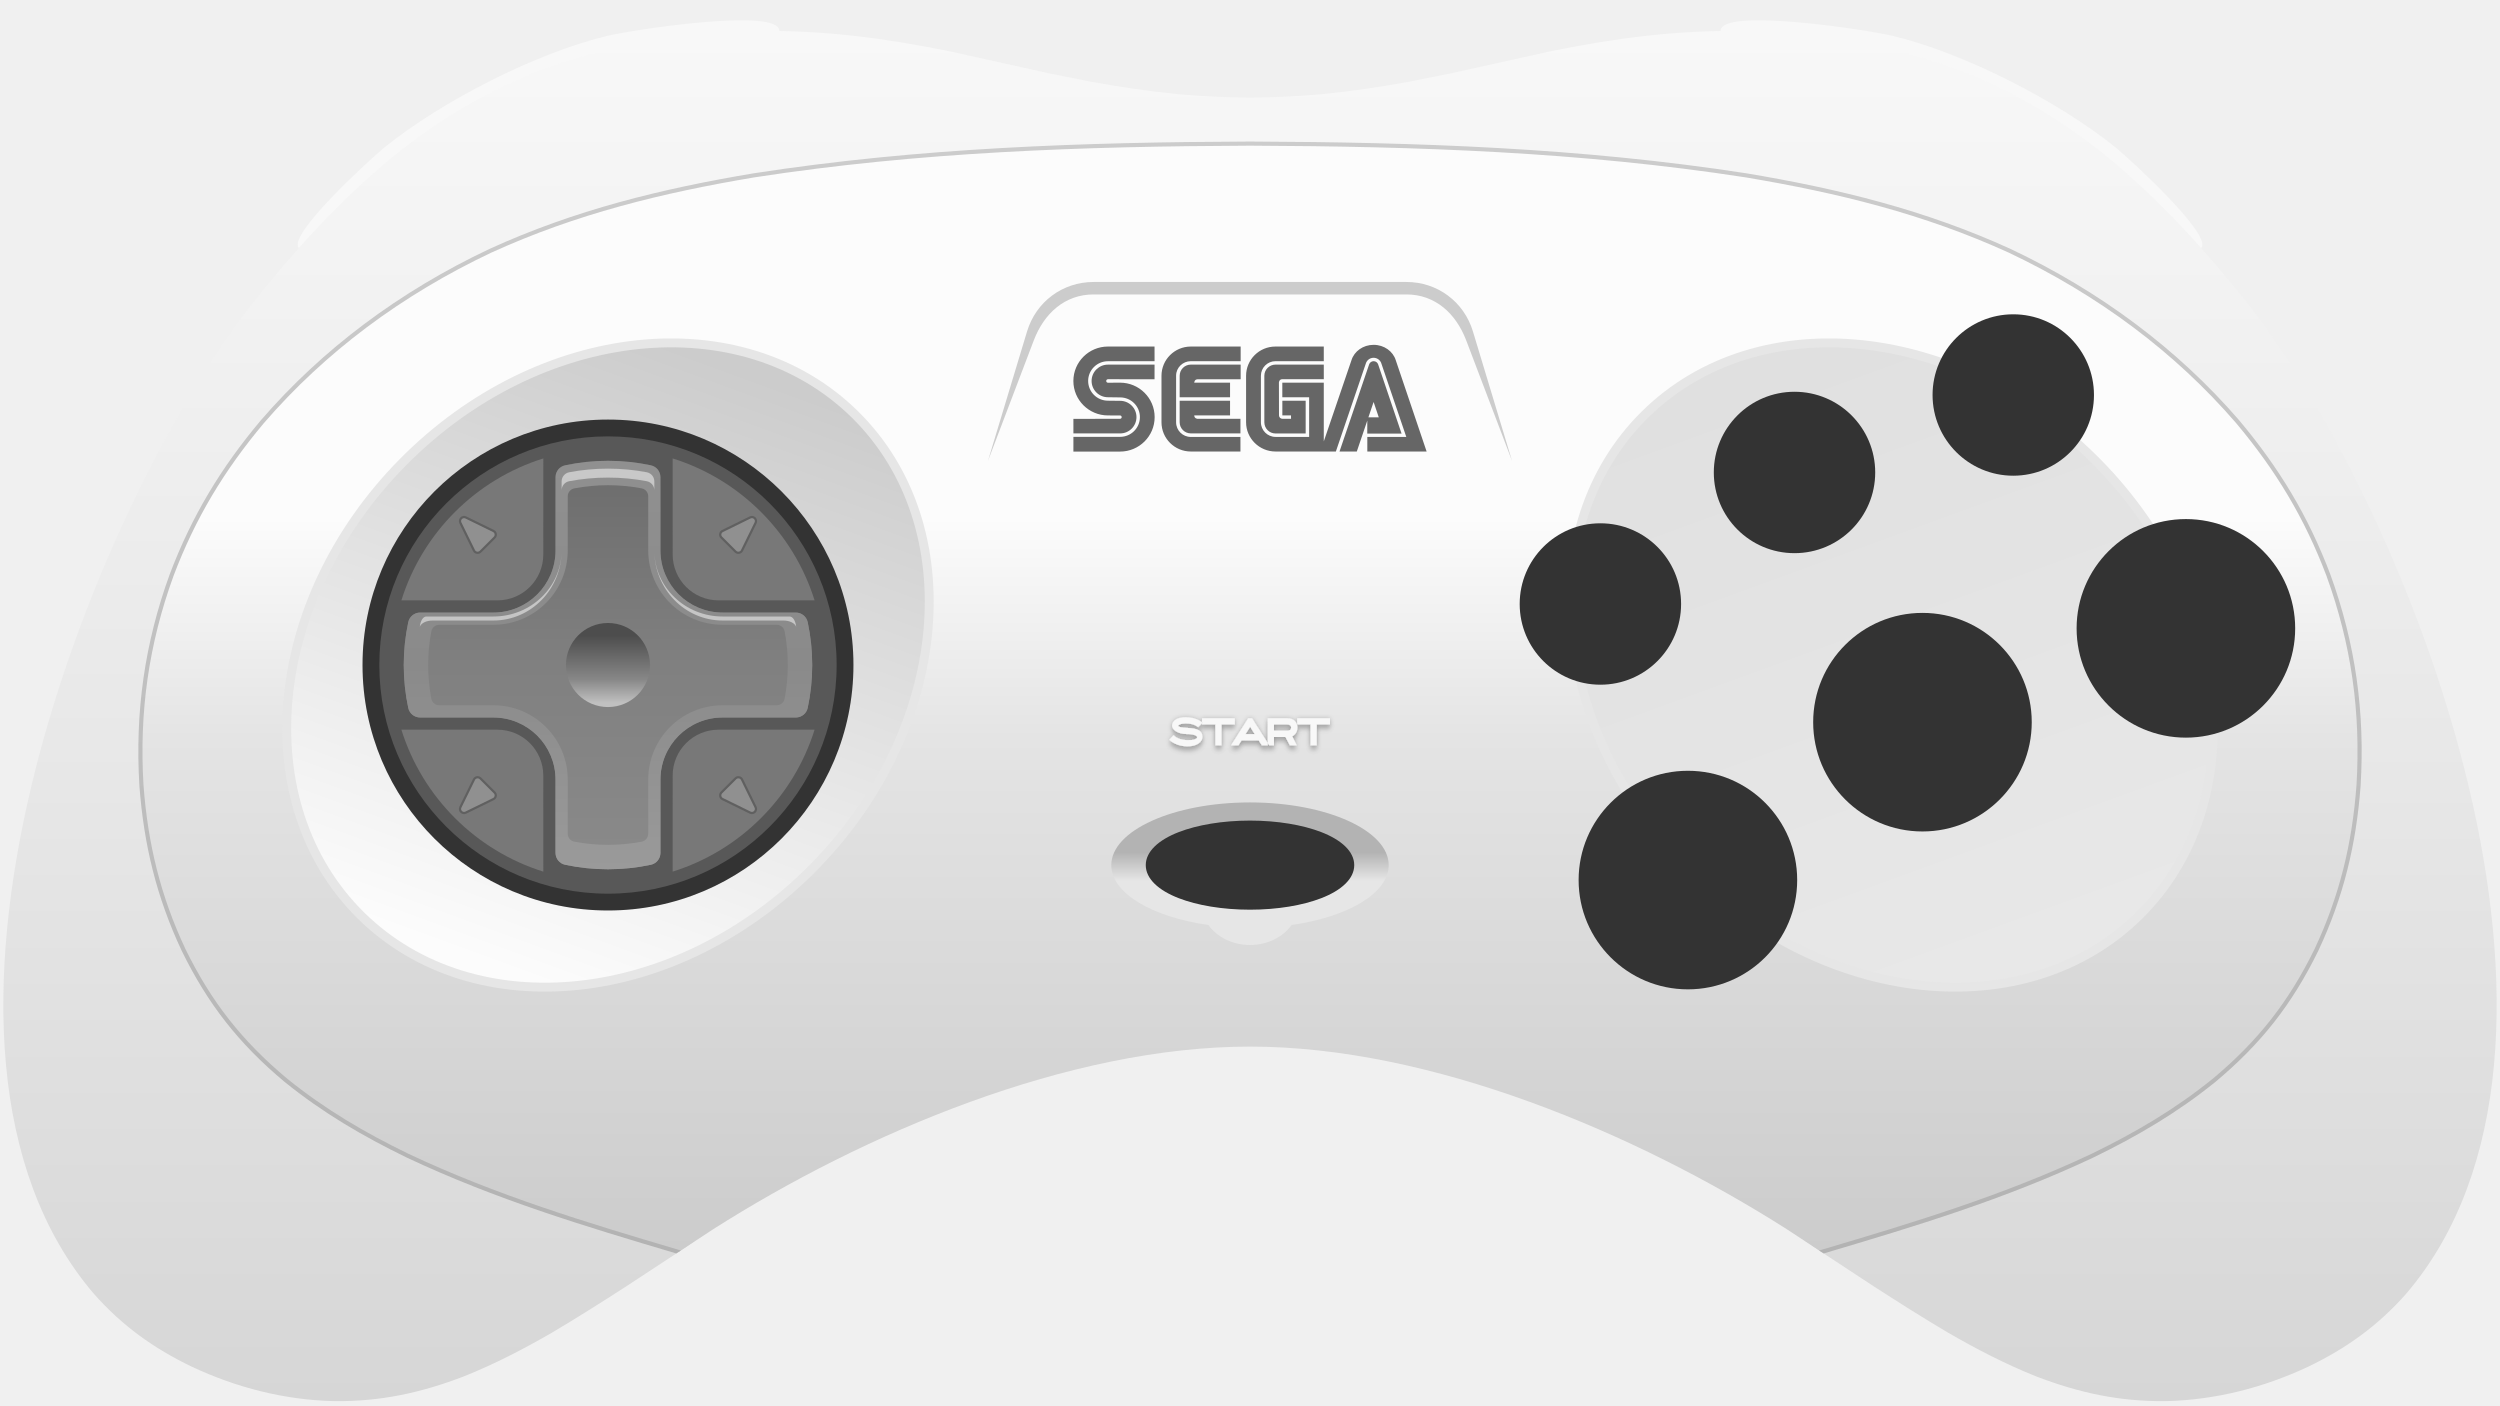
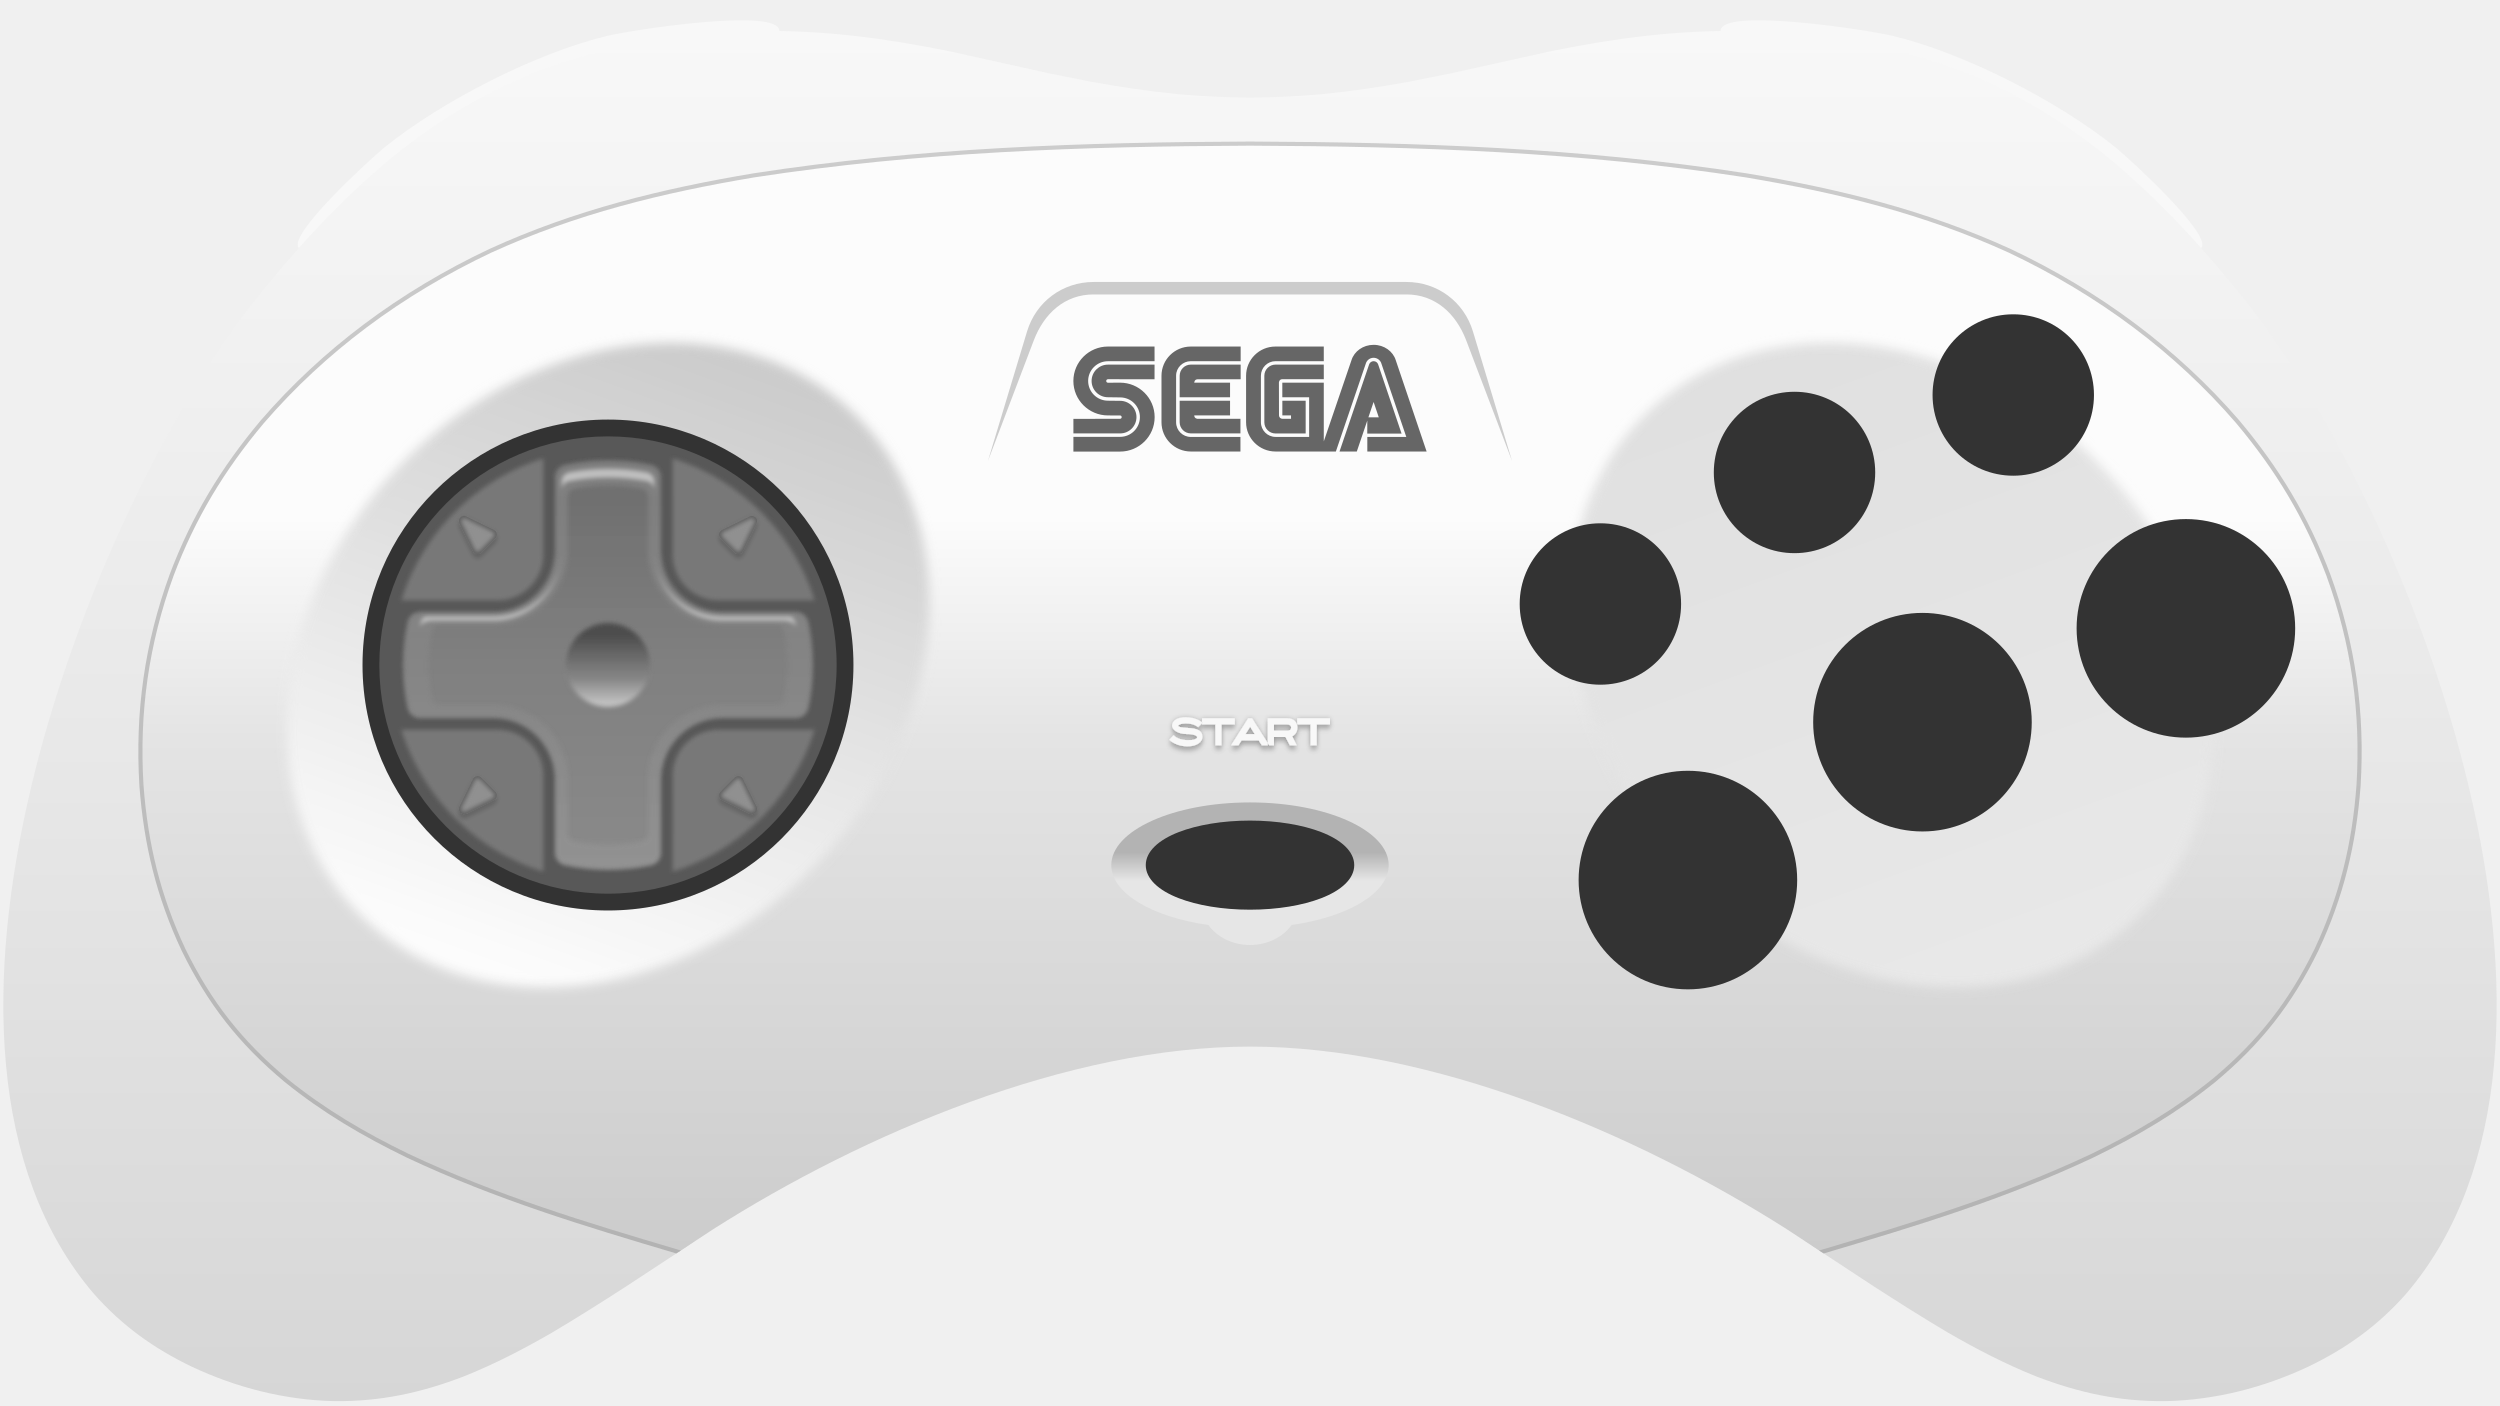
<svg xmlns="http://www.w3.org/2000/svg" xml:space="preserve" viewBox="0 0 562 316" width="562px" height="316px" version="1.1" style="shape-rendering:geometricPrecision; fill-rule:evenodd; clip-rule:evenodd">
  <defs>
    <style type="text/css">
-     .str0 {stroke:#E6E6E6;stroke-width:2}
    .fil9 {fill:#333333}
    .fil10 {fill:#585858}
    .fil13 {fill:#606060}
    .fil8 {fill:#666666}
    .fil12 {fill:#787878}
    .fil14 {fill:#909090}
    .fil4 {fill:#CCCCCC}
    .fil0 {fill:#F8F8F8}
    .fil17 {fill:white;fill-opacity:0.5}
    .fil1 {fill:url(#id0)}
    .fil7 {fill:url(#id1)}
    .fil5 {fill:url(#id2)}
    .fil6 {fill:url(#id3)}
    .fil16 {fill:url(#id4)}
    .fil3 {fill:url(#id5)}
    .fil11 {fill:url(#id6)}
    .fil2 {fill:url(#id7)}
-     .fil15 {fill:url(#id8)}
+     .fil15 {fill:url(#id8);fill-opacity:0.5}
    .shd0 {filter: drop-shadow(0px 1px .5px rgba(0, 0, 0, 0.2)) drop-shadow(0px 0px .5px rgba(0, 0, 0, 0.2))}
+     .shd1 {filter: drop-shadow(0px 1px .5px rgba(0, 0, 0, 0.15)) drop-shadow(0px 0px .5px rgba(0, 0, 0, 0.1))}
  </style>
    <linearGradient id="id0" gradientUnits="userSpaceOnUse" x1="281" y1="314.98" x2="281" y2="6.943">
      <stop offset="0" style="stop-opacity:1; stop-color:#D6D6D6" />
      <stop offset="0.45" style="stop-opacity:1; stop-color:#E7E7E7" />
      <stop offset="1" style="stop-opacity:1; stop-color:#F8F8F8" />
    </linearGradient>
    <linearGradient id="id1" gradientUnits="userSpaceOnUse" x1="280.999" y1="198.013" x2="281" y2="191.603">
      <stop offset="0" style="stop-opacity:1; stop-color:#E6E6E6" />
      <stop offset="1" style="stop-opacity:1; stop-color:#B3B3B3" />
    </linearGradient>
    <linearGradient id="id2" gradientUnits="userSpaceOnUse" x1="111.854" y1="217.505" x2="161.495" y2="81.492">
      <stop offset="0" style="stop-opacity:1; stop-color:#FCFCFC" />
      <stop offset="1" style="stop-opacity:1; stop-color:#CCCCCC" />
    </linearGradient>
    <linearGradient id="id3" gradientUnits="userSpaceOnUse" x1="450.146" y1="217.505" x2="400.505" y2="81.492">
      <stop offset="0" style="stop-opacity:1; stop-color:#E8E8E8" />
      <stop offset="1" style="stop-opacity:1; stop-color:#E0E0E0" />
    </linearGradient>
    <linearGradient id="id4" gradientUnits="userSpaceOnUse" x1="136.674" y1="158.002" x2="136.674" y2="142.883">
      <stop offset="0" style="stop-opacity:1; stop-color:silver" />
      <stop offset="0.35" style="stop-opacity:1; stop-color:#878787" />
      <stop offset="1" style="stop-opacity:1; stop-color:#4D4D4D" />
    </linearGradient>
    <linearGradient id="id5" gradientUnits="userSpaceOnUse" x1="281.001" y1="281.777" x2="281.001" y2="31.816">
      <stop offset="0" style="stop-opacity:1; stop-color:#B3B3B3" />
      <stop offset="1" style="stop-opacity:1; stop-color:#CCCCCC" />
    </linearGradient>
    <linearGradient id="id6" gradientUnits="userSpaceOnUse" x1="136.675" y1="195.41" x2="136.675" y2="103.586">
      <stop offset="0" style="stop-opacity:1; stop-color:#8A8A8A" />
      <stop offset="0.5" style="stop-opacity:1; stop-color:gray" />
      <stop offset="1" style="stop-opacity:1; stop-color:#6C6C6C" />
    </linearGradient>
    <linearGradient id="id7" gradientUnits="userSpaceOnUse" x1="281" y1="281.464" x2="281" y2="116.208">
      <stop offset="0" style="stop-opacity:1; stop-color:#CCCCCC" />
      <stop offset="0.7" style="stop-opacity:1; stop-color:#E4E4E4" />
      <stop offset="1" style="stop-opacity:1; stop-color:#FCFCFC" />
    </linearGradient>
    <linearGradient id="id8" gradientUnits="userSpaceOnUse" x1="136.675" y1="195.41" x2="136.675" y2="103.586">
      <stop offset="0" style="stop-opacity:1; stop-color:#9A9A9A" />
      <stop offset="0.5" style="stop-opacity:1; stop-color:#8A8A8A" />
      <stop offset="1" style="stop-opacity:1; stop-color:#909090" />
    </linearGradient>
+     <filter id="Shell-Blur" x="-20%" y="-20%" width="140%" height="140%">
+       <feGaussianBlur stdDeviation="1.2" />
+     </filter>
+     <filter id="Dpad-Blur" x="-20%" y="-20%" width="140%" height="140%">
+       <feGaussianBlur stdDeviation="0.5" />
+     </filter>
  </defs>
  <g>
    <g id="shell">
      <path class="fil0" d="M86.471 33.097c12.973,-10.42 33.935,-21.143 50.009,-25.026 5.378,-1.299 38.81,-6.505 38.739,-1.1 -0.147,0.968 -3.377,0.748 -5.137,0.768 -16.307,0.377 -31.066,2.815 -46.467,8.284 -13.016,4.824 -23.518,11.405 -34.332,20.091 -7.795,6.435 -19.517,21.167 -22.108,19.646 -2.646,-2.906 15.798,-19.766 19.296,-22.663zm389.058 0c-12.973,-10.42 -33.935,-21.143 -50.009,-25.026 -5.378,-1.299 -38.81,-6.505 -38.739,-1.1 0.147,0.968 3.377,0.748 5.137,0.768 16.307,0.377 31.066,2.815 46.467,8.284 13.016,4.824 23.518,11.405 34.332,20.091 7.795,6.435 19.517,21.167 22.108,19.646 2.646,-2.906 -15.798,-19.766 -19.296,-22.663z" />
      <path class="fil1" d="M409.488 281.463l11.709 7.694c5.566,3.586 11.032,7.059 16.728,10.429 6.507,3.747 12.812,7.032 19.795,9.825 9.621,3.699 18.838,5.697 29.178,5.562 11.14,-0.251 21.947,-3.029 32.019,-7.751 8.559,-4.125 15.636,-9.206 21.951,-16.34 47.654,-55.702 1.702,-174.695 -35.537,-222.576 -9.729,-12.242 -19.604,-23.143 -31.687,-33.119 -10.814,-8.686 -21.673,-15.124 -34.688,-19.948 -15.402,-5.469 -30.66,-7.907 -46.967,-8.285 -15.266,-0.171 -28.646,1.563 -43.568,4.613l-22.145 4.901 -9.343 1.878c-6.65,1.209 -13.107,2.158 -19.833,2.837 -5.435,0.471 -10.645,0.724 -16.1,0.768 -5.455,-0.044 -10.665,-0.297 -16.1,-0.768 -6.726,-0.679 -13.183,-1.628 -19.833,-2.837l-9.343 -1.878 -22.145 -4.901c-14.922,-3.05 -28.302,-4.784 -43.568,-4.613 -16.307,0.378 -31.565,2.816 -46.967,8.285 -13.015,4.824 -23.874,11.262 -34.688,19.948 -12.083,9.976 -21.958,20.877 -31.687,33.119 -37.239,47.881 -83.191,166.874 -35.537,222.576 6.315,7.134 13.392,12.215 21.951,16.34 10.072,4.722 20.879,7.5 32.019,7.751 10.34,0.135 19.557,-1.863 29.178,-5.562 6.983,-2.793 13.288,-6.078 19.795,-9.825 5.696,-3.37 11.162,-6.843 16.728,-10.429l11.744 -7.717c37.147,-24.409 51.591,-71.167 128.453,-71.167 76.862,0 91.329,46.77 128.488,71.19z" />
      <path class="fil2" d="M44.442 116.208c3.974,-7.561 8.73,-14.494 14.519,-21.388 14.145,-16.399 31.691,-29.184 51.236,-38.425 19.172,-8.759 38.499,-13.482 59.226,-16.966 37.282,-5.768 73.905,-6.989 111.577,-7.148 37.674,0.159 74.293,1.381 111.577,7.148 20.727,3.485 40.052,8.207 59.226,16.966 19.513,9.226 37.121,22.041 51.235,38.425 5.784,6.88 10.545,13.823 14.52,21.388 2.171,4.129 4.106,8.444 5.847,13.035 5.639,15.536 7.807,30.894 6.792,47.388 -0.995,13.172 -3.829,24.91 -9.457,36.89 -5.856,11.962 -12.79,20.777 -22.939,29.27 -8.601,6.965 -17.515,12.183 -27.442,17.015 -19.897,9.364 -39.772,15.405 -60.87,21.657 -2.59,-1.702 -5.18,-3.404 -7.77,-5.106 -34.011,-21.643 -79.976,-41.084 -120.719,-41.084 -40.743,0 -86.704,19.441 -120.719,41.084 -2.59,1.703 -5.181,3.405 -7.771,5.107 -21.091,-6.251 -40.979,-12.293 -60.869,-21.658 -9.923,-4.827 -18.847,-10.054 -27.443,-17.015 -10.151,-8.497 -17.079,-17.303 -22.939,-29.27 -5.619,-11.961 -8.473,-23.736 -9.457,-36.89 -1.009,-16.476 1.148,-31.87 6.792,-47.388 1.744,-4.596 3.68,-8.91 5.848,-13.035z" />
      <path class="fil3" d="M281 32.746c-18.82,0.079 -37.384,0.425 -55.909,1.471 -18.507,1.044 -36.96,2.789 -55.569,5.667 -10.352,1.74 -20.373,3.793 -30.171,6.498 -9.79,2.703 -19.385,6.063 -28.939,10.426 -9.91,4.686 -19.318,10.29 -28.008,16.807 -8.397,6.299 -16.144,13.459 -23.073,21.489 -4.458,5.309 -8.314,10.656 -11.656,16.278 -3.343,5.624 -6.187,11.543 -8.645,18.025 -2.81,7.726 -4.752,15.422 -5.866,23.236 -1.113,7.809 -1.399,15.74 -0.898,23.939 0.49,6.551 1.447,12.772 2.979,18.828 1.532,6.058 3.64,11.965 6.436,17.914 2.907,5.939 6.081,11.095 9.783,15.82 3.714,4.734 7.983,9.063 13.033,13.29 4.277,3.463 8.639,6.497 13.167,9.267 4.531,2.771 9.23,5.279 14.179,7.686 9.924,4.672 19.853,8.509 29.932,11.958 10.097,3.455 20.332,6.518 30.866,9.64l0.413 0.122 -1.019 0.669c-10.435,-3.093 -20.578,-6.133 -30.559,-9.548 -10.109,-3.459 -20.07,-7.31 -30.034,-12.001 -4.974,-2.419 -9.703,-4.942 -14.263,-7.731 -4.56,-2.789 -8.963,-5.853 -13.279,-9.348 -5.101,-4.269 -9.394,-8.618 -13.147,-13.403 -3.744,-4.777 -6.973,-10.018 -9.911,-16.02 -2.824,-6.01 -4.957,-11.98 -6.502,-18.089 -1.545,-6.109 -2.509,-12.368 -3.002,-18.971 -0.506,-8.26 -0.218,-16.28 0.904,-24.153 1.123,-7.878 3.081,-15.638 5.915,-23.428 2.479,-6.537 5.348,-12.509 8.716,-18.176 3.37,-5.669 7.242,-11.041 11.73,-16.387 6.972,-8.078 14.792,-15.311 23.243,-21.649 8.745,-6.559 18.192,-12.189 28.153,-16.898 9.602,-4.385 19.27,-7.773 29.104,-10.489 9.84,-2.716 19.869,-4.772 30.244,-6.515 18.654,-2.885 37.168,-4.637 55.693,-5.683 18.523,-1.046 37.112,-1.392 55.963,-1.471 18.851,0.079 37.436,0.425 55.959,1.471 18.524,1.046 37.039,2.798 55.693,5.683 10.375,1.743 20.404,3.799 30.243,6.515 9.834,2.716 19.503,6.104 29.105,10.489 9.961,4.709 19.407,10.339 28.152,16.898 8.451,6.338 16.272,13.571 23.243,21.649 4.489,5.346 8.361,10.718 11.73,16.387 3.369,5.667 6.238,11.639 8.717,18.176 2.833,7.79 4.792,15.55 5.914,23.428 1.122,7.873 1.41,15.893 0.905,24.153 -0.494,6.603 -1.458,12.862 -3.003,18.971 -1.545,6.109 -3.677,12.079 -6.502,18.089 -2.938,6.002 -6.167,11.243 -9.911,16.02 -3.753,4.785 -8.045,9.134 -13.146,13.403 -4.317,3.495 -8.719,6.559 -13.28,9.348 -4.56,2.789 -9.289,5.312 -14.263,7.731 -9.964,4.691 -19.925,8.542 -30.033,12.001 -9.982,3.415 -20.125,6.455 -30.56,9.549l-1.02 -0.67 0.415 -0.122c10.533,-3.122 20.768,-6.185 30.866,-9.64 10.079,-3.449 20.007,-7.286 29.931,-11.958 4.949,-2.407 9.648,-4.915 14.179,-7.686 4.529,-2.77 8.891,-5.804 13.167,-9.267 5.05,-4.227 9.32,-8.556 13.033,-13.29 3.703,-4.725 6.876,-9.881 9.784,-15.82 2.795,-5.949 4.903,-11.856 6.436,-17.914 1.532,-6.056 2.489,-12.277 2.978,-18.828 0.501,-8.199 0.215,-16.13 -0.898,-23.939 -1.113,-7.814 -3.056,-15.51 -5.865,-23.236 -2.459,-6.482 -5.302,-12.401 -8.646,-18.025 -3.342,-5.622 -7.198,-10.969 -11.656,-16.278 -6.929,-8.03 -14.675,-15.19 -23.073,-21.489 -8.69,-6.517 -18.098,-12.121 -28.007,-16.807 -9.554,-4.363 -19.15,-7.723 -28.94,-10.426 -9.797,-2.705 -19.819,-4.758 -30.17,-6.498 -18.609,-2.878 -37.063,-4.623 -55.569,-5.667 -18.525,-1.046 -37.091,-1.392 -55.911,-1.471z" />
      <path class="fil4" d="M339.913 103.634l-8.798 -29.13c-2.016,-6.677 -7.988,-11.118 -14.972,-11.118l-70.287 0c-6.984,0 -12.955,4.442 -14.972,11.118l-8.798 29.13 10.304 -27.099c2.307,-6.066 6.967,-10.346 13.466,-10.346l70.287 0c6.499,0 11.159,4.281 13.466,10.346l10.304 27.099z" />
-       <path class="fil5 str0" d="M192.207 93.184c25.498,25.144 21.304,70.739 -9.366,101.841 -30.67,31.102 -76.202,35.931 -101.699,10.787 -25.498,-25.143 -21.304,-70.739 9.366,-101.84 30.67,-31.102 76.202,-35.931 101.699,-10.788z" />
-       <path class="fil6 str0" d="M369.793 93.184c-25.497,25.144 -21.304,70.739 9.366,101.841 30.67,31.102 76.202,35.931 101.699,10.787 25.497,-25.143 21.304,-70.739 -9.366,-101.84 -30.67,-31.102 -76.202,-35.931 -101.699,-10.788z" />
+       <path class="fil5" filter="url(#Shell-Blur)" d="M192.207 93.184c25.498,25.144 21.304,70.739 -9.366,101.841 -30.67,31.102 -76.202,35.931 -101.699,10.787 -25.498,-25.143 -21.304,-70.739 9.366,-101.84 30.67,-31.102 76.202,-35.931 101.699,-10.788z" />
+       <path class="fil6" filter="url(#Shell-Blur)" d="M369.793 93.184c-25.497,25.144 -21.304,70.739 9.366,101.841 30.67,31.102 76.202,35.931 101.699,10.787 25.497,-25.143 21.304,-70.739 -9.366,-101.84 -30.67,-31.102 -76.202,-35.931 -101.699,-10.788z" />
      <path class="fil0 shd0" d="M266.951 167.771c-0.362,0 -0.731,-0.029 -1.107,-0.088 -0.376,-0.059 -0.743,-0.149 -1.101,-0.272 -0.357,-0.123 -0.698,-0.277 -1.023,-0.464 -0.326,-0.187 -0.616,-0.411 -0.872,-0.672l0.968 -0.984c0.197,0.197 0.42,0.365 0.667,0.504 0.248,0.139 0.51,0.252 0.785,0.34 0.274,0.088 0.556,0.152 0.844,0.192 0.288,0.04 0.568,0.06 0.839,0.06 0.401,0 0.748,-0.015 1.045,-0.044 0.296,-0.029 0.537,-0.092 0.724,-0.188 0.229,-0.112 0.36,-0.236 0.391,-0.372 0.033,-0.136 -0.035,-0.261 -0.203,-0.376 -0.168,-0.115 -0.435,-0.211 -0.8,-0.288 -0.366,-0.077 -0.831,-0.113 -1.397,-0.108 -0.48,-0.016 -0.912,-0.074 -1.296,-0.172 -0.384,-0.099 -0.713,-0.231 -0.987,-0.396 -0.275,-0.165 -0.495,-0.355 -0.66,-0.568 -0.166,-0.213 -0.267,-0.446 -0.304,-0.696 0.01,-0.309 0.09,-0.586 0.24,-0.828 0.149,-0.243 0.358,-0.447 0.628,-0.612 0.269,-0.165 0.59,-0.291 0.964,-0.376 0.373,-0.086 0.789,-0.128 1.248,-0.128 0.304,0 0.617,0.02 0.94,0.06 0.322,0.04 0.646,0.108 0.972,0.204 0.325,0.096 0.645,0.222 0.96,0.38 0.314,0.157 0.618,0.353 0.912,0.588l-0.992 1c-0.214,-0.176 -0.437,-0.319 -0.668,-0.428 -0.232,-0.11 -0.469,-0.195 -0.709,-0.256 -0.24,-0.061 -0.478,-0.104 -0.715,-0.128 -0.238,-0.024 -0.471,-0.036 -0.7,-0.036 -0.214,0 -0.42,0.014 -0.621,0.044 -0.199,0.029 -0.377,0.069 -0.531,0.12 -0.155,0.05 -0.28,0.108 -0.376,0.172 -0.096,0.064 -0.144,0.131 -0.144,0.2 -0.006,0.123 0.157,0.225 0.488,0.308 0.33,0.082 0.8,0.137 1.407,0.164 0.641,0.027 1.186,0.084 1.637,0.172 0.45,0.088 0.817,0.215 1.1,0.38 0.282,0.165 0.488,0.372 0.615,0.62 0.129,0.248 0.192,0.54 0.192,0.876 0,0.261 -0.071,0.517 -0.215,0.768 -0.144,0.251 -0.358,0.475 -0.64,0.672 -0.283,0.197 -0.634,0.356 -1.052,0.476 -0.419,0.12 -0.903,0.18 -1.453,0.18zm10.633 -4.92l-2.984 0 0 4.696 -1.392 0 0 -4.696 -2.993 0 0 -1.384 7.369 0 0 1.384zm3.88 -1.384l3.856 6.08 -1.656 0 -0.712 -1.112 -3.84 0 -0.72 1.112 -1.656 0 3.856 -6.08 0.872 0zm-1.48 3.568l2.088 0c-0.096,-0.144 -0.18,-0.275 -0.252,-0.392 -0.072,-0.117 -0.146,-0.236 -0.22,-0.356 -0.075,-0.12 -0.156,-0.252 -0.244,-0.396 -0.088,-0.144 -0.197,-0.318 -0.324,-0.52l-1.048 1.664zm6.407 2.512l-1.407 0 0 -6.08 4.44 0c0.336,0 0.64,0.05 0.912,0.152 0.272,0.101 0.505,0.244 0.7,0.428 0.194,0.184 0.344,0.404 0.448,0.66 0.104,0.256 0.156,0.541 0.156,0.856 0,0.464 -0.103,0.861 -0.308,1.192 -0.206,0.331 -0.484,0.587 -0.836,0.768 0.08,0.16 0.167,0.337 0.263,0.532 0.096,0.195 0.192,0.387 0.288,0.576 0.096,0.189 0.186,0.365 0.269,0.528 0.082,0.163 0.148,0.292 0.196,0.388l-1.56 0 -0.976 -1.872 -2.585 0 0 1.872zm0 -3.28l3.033 0c0.25,0 0.45,-0.061 0.6,-0.185 0.149,-0.123 0.224,-0.298 0.224,-0.523 0,-0.215 -0.075,-0.387 -0.224,-0.515 -0.15,-0.129 -0.35,-0.193 -0.6,-0.193l-3.033 0 0 1.416zm12.593 -1.416l-2.984 0 0 4.696 -1.392 0 0 -4.696 -2.992 0 0 -1.384 7.368 0 0 1.384z" />
      <path class="fil7" d="M312.181 194.484c0,6.311 -9.175,11.654 -21.823,13.451 -1.938,2.701 -5.404,4.501 -9.359,4.501 -3.954,0 -7.421,-1.8 -9.358,-4.501 -12.648,-1.797 -21.823,-7.14 -21.823,-13.451 0,-7.787 13.961,-14.099 31.181,-14.099 17.221,0 31.181,6.313 31.182,14.099z" />
      <g>
        <path class="fil8" d="M241.299 101.526l10.493 -0.011c4.293,0 7.772,-3.468 7.772,-7.742 0,-4.282 -3.479,-7.751 -7.772,-7.751l-2.725 0.016c-0.215,0 -0.389,-0.177 -0.389,-0.394 0,-0.216 0.174,-0.393 0.389,-0.393l10.473 0.003 0.005 -3.286 -10.481 0c-2.026,0 -3.674,1.646 -3.674,3.668 0,2.024 1.648,3.664 3.674,3.664l2.738 0.036c2.46,0 4.45,1.984 4.45,4.431 0,2.449 -1.99,4.437 -4.45,4.437l-10.499 0 -0.004 3.322zm0.004 -4.093l10.499 0c2.033,0 3.677,-1.64 3.677,-3.666 0,-2.025 -1.644,-3.662 -3.677,-3.662l-2.738 -0.03c-2.455,0 -4.447,-1.986 -4.447,-4.439 0,-2.447 1.992,-4.433 4.447,-4.433l10.481 -0.002 -0.005 -3.299 -10.473 0c-4.289,0 -7.772,3.465 -7.772,7.743 0,4.277 3.483,7.744 7.772,7.744l2.71 0.004c0.206,0 0.38,0.168 0.38,0.38 0,0.209 -0.174,0.376 -0.38,0.376l-10.478 0.009 0.004 3.275 0 0zm0 0l0 0 0 0zm26.396 0.792c-1.821,0 -3.312,-1.451 -3.312,-3.303l0 -10.482c0,-1.782 1.491,-3.247 3.312,-3.247l11.2 0.001 0 -3.292 -11.2 0c-3.645,0 -6.597,2.942 -6.597,6.574l0 10.446c0,3.633 2.952,6.579 6.597,6.579l11.153 0.004 -0.002 -3.284 -11.151 0.004 0 0zm0 0l0 0 0 0zm-2.509 -13.749c0,-1.389 1.117,-2.514 2.509,-2.514l11.2 0 0 3.296 -9.65 0c-0.773,0 -0.783,0.767 -0.783,0.767l8.05 0 0 3.281 -11.33 0 0.004 -4.83 0 0zm0 0l0 0 0 0zm2.509 12.951c-1.387,0 -2.513,-1.12 -2.513,-2.505l0 -4.834 11.33 0 0 3.288 -8.051 0c0.011,0.773 0.784,0.777 0.784,0.777l9.603 0 -0.003 3.269 -11.15 0.005zm48.434 0.79l-8.759 0 0 3.286 13.33 0 -6.932 -20.512c-0.608,-2.001 -2.611,-3.473 -4.982,-3.473 -2.374,0 -4.371,1.465 -4.982,3.464l-6.222 18.246 0 -13.203 -9.322 0 0 3.281 6.028 0 0 8.911 -7.545 0c-1.814,0 -3.296,-1.478 -3.296,-3.295l0 -10.446c0,-1.818 1.472,-3.284 3.288,-3.284l10.847 0 0 -3.29 -10.872 0c-3.644,0 -6.596,2.942 -6.596,6.574l0 10.446c0,3.633 2.978,6.579 6.621,6.579l13.562 0.002 6.792 -19.947c0.277,-0.66 0.927,-1.126 1.691,-1.126 0.761,0 1.415,0.466 1.693,1.122l5.656 16.665 0 0zm-31.909 -3.295c0,1.392 1.126,2.524 2.515,2.524l6.775 0 0 -7.362 -5.242 0 0 3.292 1.946 0 0.006 0.773 -1.937 0c-0.423,0 -0.769,-0.35 -0.769,-0.773l-0.017 -7.354c0,0 -0.002,-0.764 0.777,-0.783l9.312 0 -0.004 -3.28 -10.848 0.003c-1.389,0 -2.515,1.125 -2.515,2.514l0 10.446 0.001 0zm0 0l0 0 0 0zm23.144 -0.378l-2.36 6.959 -3.887 0 6.659 -19.59c0.146,-0.419 0.543,-0.72 1.013,-0.72 0.47,0 0.871,0.302 1.013,0.72l5.266 15.556 -7.711 0 0.007 -2.925zm0.249 -0.735l2.329 0 -1.16 -3.447 -1.169 3.447zm8.516 4.408l0 0 0 0z" />
      </g>
    </g>
    <g id="holes">
      <circle class="fil9" cx="136.674" cy="149.498" r="55.181" />
      <path class="fil9" d="M281 184.468c6.204,0 11.86,0.985 15.988,2.576 4.599,1.774 7.445,4.394 7.445,7.44 0,3.045 -2.846,5.665 -7.445,7.439 -4.128,1.591 -9.784,2.576 -15.988,2.576 -6.205,0 -11.861,-0.985 -15.989,-2.576 -4.599,-1.774 -7.444,-4.394 -7.444,-7.439 0,-3.046 2.845,-5.666 7.444,-7.44 4.128,-1.591 9.784,-2.576 15.989,-2.576z" />
      <circle class="fil9" cx="359.768" cy="135.779" r="18.142" />
      <circle class="fil9" cx="403.405" cy="106.21" r="18.142" />
      <circle class="fil9" cx="452.582" cy="88.797" r="18.142" />
      <circle class="fil9" cx="379.44" cy="197.838" r="24.567" />
      <circle class="fil9" cx="432.169" cy="162.346" r="24.567" />
      <circle class="fil9" cx="491.389" cy="141.255" r="24.567" />
    </g>
    <g id="dpad">
      <circle class="fil10" cx="136.674" cy="149.498" r="51.401" />
-       <path class="fil11" d="M148.466 107.283l0 16.446c0,7.72 6.258,13.978 13.978,13.978l16.446 0c1.309,0 2.411,0.891 2.684,2.171 0.662,3.102 1.012,6.32 1.012,9.62 0,3.3 -0.35,6.518 -1.012,9.62 -0.273,1.281 -1.375,2.172 -2.684,2.172l-16.446 0c-7.72,0 -13.978,6.258 -13.978,13.978l0 16.446c0,1.309 -0.891,2.411 -2.171,2.684 -3.102,0.662 -6.321,1.012 -9.62,1.012 -3.3,0 -6.519,-0.35 -9.62,-1.012 -1.281,-0.273 -2.172,-1.375 -2.172,-2.684l0 -16.446c0,-7.72 -6.258,-13.978 -13.978,-13.978l-16.446 0c-1.309,0 -2.411,-0.891 -2.684,-2.172 -0.662,-3.102 -1.012,-6.32 -1.012,-9.62 0,-3.299 0.35,-6.518 1.012,-9.62 0.273,-1.28 1.375,-2.171 2.684,-2.171l16.446 0c7.72,0 13.978,-6.258 13.978,-13.978l0 -16.446c0,-1.309 0.891,-2.411 2.172,-2.685 3.101,-0.662 6.32,-1.011 9.62,-1.011 3.299,0 6.518,0.349 9.62,1.011 1.28,0.274 2.171,1.375 2.171,2.685z" />
-       <path class="fil12" d="M111.817 134.962l-21.586 0c4.746,-15.179 16.727,-27.161 31.907,-31.907l-0.005 21.591c0,5.697 -4.618,10.316 -10.316,10.316zm0 29.073l-21.586 0c4.746,15.18 16.728,27.16 31.907,31.907l-0.005 -21.592c0,-5.697 -4.618,-10.315 -10.316,-10.315zm39.399 10.315l-0.005 21.592c15.18,-4.747 27.161,-16.728 31.907,-31.907l-21.586 0c-5.698,0 -10.316,4.618 -10.316,10.315zm10.316 -39.388l21.586 0c-4.746,-15.18 -16.727,-27.161 -31.907,-31.907l0.005 21.591c0,5.697 4.618,10.316 10.316,10.316z" />
-       <path class="fil13" d="M103.271 181.34l3.046 -6.213c0.171,-0.347 0.476,-0.575 0.858,-0.638 0.38,-0.063 0.745,0.054 1.017,0.326l3.166 3.166c0.272,0.272 0.389,0.636 0.326,1.017 -0.064,0.382 -0.291,0.686 -0.638,0.858l-6.212 3.046c-0.455,0.223 -0.983,0.136 -1.341,-0.222 -0.358,-0.358 -0.445,-0.887 -0.222,-1.34zm63.761 -6.213l3.046 6.213c0.223,0.453 0.136,0.982 -0.222,1.34 -0.358,0.358 -0.886,0.445 -1.34,0.222l-6.212 -3.046c-0.348,-0.171 -0.576,-0.476 -0.639,-0.858 -0.063,-0.38 0.054,-0.745 0.326,-1.017l3.166 -3.166c0.272,-0.272 0.637,-0.389 1.017,-0.326 0.382,0.063 0.688,0.291 0.858,0.638zm-4.728 -55.986l6.212 -3.046c0.453,-0.223 0.983,-0.136 1.34,0.221 0.358,0.358 0.445,0.887 0.222,1.341l-3.046 6.212c-0.171,0.348 -0.476,0.575 -0.858,0.638 -0.38,0.064 -0.745,-0.054 -1.017,-0.326l-3.166 -3.165c-0.272,-0.273 -0.389,-0.637 -0.326,-1.017 0.063,-0.383 0.291,-0.687 0.639,-0.858zm-57.47 -3.046l6.212 3.046c0.347,0.171 0.574,0.475 0.638,0.858 0.063,0.38 -0.054,0.744 -0.326,1.017l-3.166 3.165c-0.272,0.273 -0.637,0.39 -1.017,0.326 -0.383,-0.063 -0.687,-0.29 -0.858,-0.638l-3.046 -6.212c-0.223,-0.454 -0.136,-0.983 0.222,-1.341 0.357,-0.357 0.887,-0.444 1.341,-0.221z" />
-       <path class="fil14" d="M106.772 175.349l-3.047 6.212c-0.127,0.26 -0.078,0.555 0.127,0.759 0.205,0.205 0.499,0.255 0.759,0.127l6.212 -3.046c0.199,-0.098 0.324,-0.266 0.361,-0.485 0.036,-0.221 -0.027,-0.418 -0.186,-0.576l-3.165 -3.166c-0.159,-0.159 -0.355,-0.222 -0.576,-0.185 -0.219,0.036 -0.387,0.162 -0.485,0.36zm62.852 6.212l-3.047 -6.212c-0.097,-0.198 -0.266,-0.324 -0.484,-0.36 -0.222,-0.037 -0.419,0.026 -0.577,0.185l-3.166 3.166c-0.158,0.158 -0.221,0.355 -0.184,0.576 0.035,0.219 0.161,0.387 0.36,0.485l6.212 3.046c0.261,0.128 0.554,0.079 0.759,-0.127 0.205,-0.204 0.254,-0.499 0.127,-0.759zm-0.886 -65.012l-6.212 3.046c-0.199,0.098 -0.325,0.266 -0.36,0.485 -0.037,0.221 0.026,0.417 0.184,0.576l3.166 3.166c0.158,0.158 0.355,0.221 0.577,0.185 0.218,-0.036 0.387,-0.162 0.484,-0.361l3.047 -6.212c0.127,-0.26 0.078,-0.554 -0.127,-0.759 -0.205,-0.204 -0.499,-0.254 -0.759,-0.126zm-57.915 3.046l-6.212 -3.046c-0.26,-0.128 -0.555,-0.078 -0.759,0.126 -0.205,0.205 -0.255,0.499 -0.127,0.759l3.047 6.212c0.098,0.199 0.266,0.325 0.485,0.361 0.221,0.036 0.417,-0.027 0.576,-0.185l3.165 -3.166c0.159,-0.158 0.222,-0.355 0.186,-0.576 -0.037,-0.219 -0.162,-0.387 -0.361,-0.485z" />
-       <path class="fil15" d="M148.466 107.283l0 16.446c0,7.72 6.258,13.978 13.978,13.978l16.446 0c1.309,0 2.411,0.891 2.684,2.171 0.662,3.102 1.012,6.32 1.012,9.62 0,3.3 -0.35,6.518 -1.012,9.62 -0.273,1.281 -1.375,2.172 -2.684,2.172l-16.446 0c-7.72,0 -13.978,6.258 -13.978,13.978l0 16.446c0,1.309 -0.891,2.411 -2.171,2.684 -3.102,0.662 -6.321,1.012 -9.62,1.012 -3.3,0 -6.519,-0.35 -9.62,-1.012 -1.281,-0.273 -2.172,-1.375 -2.172,-2.684l0 -16.446c0,-7.72 -6.258,-13.978 -13.978,-13.978l-16.446 0c-1.309,0 -2.411,-0.891 -2.684,-2.172 -0.662,-3.102 -1.012,-6.32 -1.012,-9.62 0,-3.299 0.35,-6.518 1.012,-9.62 0.273,-1.28 1.375,-2.171 2.684,-2.171l16.446 0c7.72,0 13.978,-6.258 13.978,-13.978l0 -16.446c0,-1.309 0.891,-2.411 2.172,-2.685 3.101,-0.662 6.32,-1.012 9.62,-1.012 3.299,0 6.518,0.35 9.62,1.012 1.28,0.274 2.171,1.375 2.171,2.685zm-2.744 16.446l0 -12.149c0,-0.887 -0.618,-1.633 -1.49,-1.798 -2.448,-0.463 -4.975,-0.706 -7.557,-0.706 -2.584,0 -5.11,0.243 -7.559,0.706 -0.872,0.166 -1.489,0.911 -1.489,1.798l0 12.149c0,4.617 -1.871,8.798 -4.897,11.824 -3.027,3.026 -7.208,4.898 -11.825,4.898l-12.149 0c-0.887,0 -1.633,0.618 -1.797,1.49 -0.463,2.448 -0.707,4.974 -0.707,7.557 0,2.583 0.243,5.11 0.707,7.558 0.165,0.873 0.91,1.49 1.797,1.49l12.149 -0.001c4.617,0 8.798,1.872 11.825,4.898 3.026,3.026 4.897,7.208 4.897,11.825l0 12.149c0,0.887 0.618,1.632 1.49,1.797 2.448,0.463 4.974,0.707 7.558,0.707 2.582,0 5.109,-0.243 7.558,-0.707 0.872,-0.165 1.489,-0.91 1.489,-1.797l0 -12.149c0,-4.617 1.871,-8.799 4.897,-11.825 3.026,-3.026 7.208,-4.898 11.825,-4.898l12.149 0c0.887,0 1.632,-0.617 1.798,-1.489 0.463,-2.448 0.706,-4.975 0.706,-7.558 0,-2.583 -0.243,-5.11 -0.706,-7.558 -0.166,-0.872 -0.911,-1.489 -1.798,-1.489l-12.149 0c-4.617,0 -8.799,-1.872 -11.825,-4.898 -3.026,-3.026 -4.897,-7.207 -4.897,-11.824z" />
-       <circle class="fil16" cx="136.675" cy="149.498" r="9.449" />
-       <path class="fil17" d="M147.094 110.244l0 -2.013c0,-1.022 -0.711,-1.881 -1.716,-2.07 -2.819,-0.533 -5.729,-0.814 -8.704,-0.814 -2.975,0 -5.885,0.28 -8.705,0.814 -1.004,0.19 -1.716,1.048 -1.715,2.07l0 2.013c0,-1.022 0.711,-1.88 1.716,-2.07 2.819,-0.534 5.729,-0.813 8.705,-0.813 2.975,0 5.884,0.28 8.704,0.813 1.004,0.19 1.715,1.048 1.715,2.07zm-49.836 29.25c-1.411,0 -2.597,0.582 -2.891,1.417 0.15,-1.368 0.756,-2.321 1.475,-2.321l15.063 0c8.477,0 15.349,-6.654 15.349,-14.861 0,8.707 -6.872,15.765 -15.349,15.765l-13.647 0zm78.833 0c1.411,0 2.597,0.582 2.892,1.417 -0.15,-1.368 -0.757,-2.321 -1.476,-2.321l-15.063 0c-8.477,0 -15.349,-6.654 -15.349,-14.861 0,8.707 6.872,15.765 15.349,15.765l13.647 0z" />
+       <path class="fil11" filter="url(#Dpad-Blur)" d="M148.466 107.283l0 16.446c0,7.72 6.258,13.978 13.978,13.978l16.446 0c1.309,0 2.411,0.891 2.684,2.171 0.662,3.102 1.012,6.32 1.012,9.62 0,3.3 -0.35,6.518 -1.012,9.62 -0.273,1.281 -1.375,2.172 -2.684,2.172l-16.446 0c-7.72,0 -13.978,6.258 -13.978,13.978l0 16.446c0,1.309 -0.891,2.411 -2.171,2.684 -3.102,0.662 -6.321,1.012 -9.62,1.012 -3.3,0 -6.519,-0.35 -9.62,-1.012 -1.281,-0.273 -2.172,-1.375 -2.172,-2.684l0 -16.446c0,-7.72 -6.258,-13.978 -13.978,-13.978l-16.446 0c-1.309,0 -2.411,-0.891 -2.684,-2.172 -0.662,-3.102 -1.012,-6.32 -1.012,-9.62 0,-3.299 0.35,-6.518 1.012,-9.62 0.273,-1.28 1.375,-2.171 2.684,-2.171l16.446 0c7.72,0 13.978,-6.258 13.978,-13.978l0 -16.446c0,-1.309 0.891,-2.411 2.172,-2.685 3.101,-0.662 6.32,-1.011 9.62,-1.011 3.299,0 6.518,0.349 9.62,1.011 1.28,0.274 2.171,1.375 2.171,2.685z" />
+       <path class="fil12" filter="url(#Dpad-Blur)" d="M111.817 134.962l-21.586 0c4.746,-15.179 16.727,-27.161 31.907,-31.907l-0.005 21.591c0,5.697 -4.618,10.316 -10.316,10.316zm0 29.073l-21.586 0c4.746,15.18 16.728,27.16 31.907,31.907l-0.005 -21.592c0,-5.697 -4.618,-10.315 -10.316,-10.315zm39.399 10.315l-0.005 21.592c15.18,-4.747 27.161,-16.728 31.907,-31.907l-21.586 0c-5.698,0 -10.316,4.618 -10.316,10.315zm10.316 -39.388l21.586 0c-4.746,-15.18 -16.727,-27.161 -31.907,-31.907l0.005 21.591c0,5.697 4.618,10.316 10.316,10.316z" />
+       <path class="fil13 shd1" d="M103.271 181.34l3.046 -6.213c0.171,-0.347 0.476,-0.575 0.858,-0.638 0.38,-0.063 0.745,0.054 1.017,0.326l3.166 3.166c0.272,0.272 0.389,0.636 0.326,1.017 -0.064,0.382 -0.291,0.686 -0.638,0.858l-6.212 3.046c-0.455,0.223 -0.983,0.136 -1.341,-0.222 -0.358,-0.358 -0.445,-0.887 -0.222,-1.34zm63.761 -6.213l3.046 6.213c0.223,0.453 0.136,0.982 -0.222,1.34 -0.358,0.358 -0.886,0.445 -1.34,0.222l-6.212 -3.046c-0.348,-0.171 -0.576,-0.476 -0.639,-0.858 -0.063,-0.38 0.054,-0.745 0.326,-1.017l3.166 -3.166c0.272,-0.272 0.637,-0.389 1.017,-0.326 0.382,0.063 0.688,0.291 0.858,0.638zm-4.728 -55.986l6.212 -3.046c0.453,-0.223 0.983,-0.136 1.34,0.221 0.358,0.358 0.445,0.887 0.222,1.341l-3.046 6.212c-0.171,0.348 -0.476,0.575 -0.858,0.638 -0.38,0.064 -0.745,-0.054 -1.017,-0.326l-3.166 -3.165c-0.272,-0.273 -0.389,-0.637 -0.326,-1.017 0.063,-0.383 0.291,-0.687 0.639,-0.858zm-57.47 -3.046l6.212 3.046c0.347,0.171 0.574,0.475 0.638,0.858 0.063,0.38 -0.054,0.744 -0.326,1.017l-3.166 3.165c-0.272,0.273 -0.637,0.39 -1.017,0.326 -0.383,-0.063 -0.687,-0.29 -0.858,-0.638l-3.046 -6.212c-0.223,-0.454 -0.136,-0.983 0.222,-1.341 0.357,-0.357 0.887,-0.444 1.341,-0.221z" />
+       <path class="fil14" filter="url(#Dpad-Blur)" d="M106.772 175.349l-3.047 6.212c-0.127,0.26 -0.078,0.555 0.127,0.759 0.205,0.205 0.499,0.255 0.759,0.127l6.212 -3.046c0.199,-0.098 0.324,-0.266 0.361,-0.485 0.036,-0.221 -0.027,-0.418 -0.186,-0.576l-3.165 -3.166c-0.159,-0.159 -0.355,-0.222 -0.576,-0.185 -0.219,0.036 -0.387,0.162 -0.485,0.36zm62.852 6.212l-3.047 -6.212c-0.097,-0.198 -0.266,-0.324 -0.484,-0.36 -0.222,-0.037 -0.419,0.026 -0.577,0.185l-3.166 3.166c-0.158,0.158 -0.221,0.355 -0.184,0.576 0.035,0.219 0.161,0.387 0.36,0.485l6.212 3.046c0.261,0.128 0.554,0.079 0.759,-0.127 0.205,-0.204 0.254,-0.499 0.127,-0.759zm-0.886 -65.012l-6.212 3.046c-0.199,0.098 -0.325,0.266 -0.36,0.485 -0.037,0.221 0.026,0.417 0.184,0.576l3.166 3.166c0.158,0.158 0.355,0.221 0.577,0.185 0.218,-0.036 0.387,-0.162 0.484,-0.361l3.047 -6.212c0.127,-0.26 0.078,-0.554 -0.127,-0.759 -0.205,-0.204 -0.499,-0.254 -0.759,-0.126zm-57.915 3.046l-6.212 -3.046c-0.26,-0.128 -0.555,-0.078 -0.759,0.126 -0.205,0.205 -0.255,0.499 -0.127,0.759l3.047 6.212c0.098,0.199 0.266,0.325 0.485,0.361 0.221,0.036 0.417,-0.027 0.576,-0.185l3.165 -3.166c0.159,-0.158 0.222,-0.355 0.186,-0.576 -0.037,-0.219 -0.162,-0.387 -0.361,-0.485z" />
+       <path class="fil15" filter="url(#Dpad-Blur)" d="M148.466 107.283l0 16.446c0,7.72 6.258,13.978 13.978,13.978l16.446 0c1.309,0 2.411,0.891 2.684,2.171 0.662,3.102 1.012,6.32 1.012,9.62 0,3.3 -0.35,6.518 -1.012,9.62 -0.273,1.281 -1.375,2.172 -2.684,2.172l-16.446 0c-7.72,0 -13.978,6.258 -13.978,13.978l0 16.446c0,1.309 -0.891,2.411 -2.171,2.684 -3.102,0.662 -6.321,1.012 -9.62,1.012 -3.3,0 -6.519,-0.35 -9.62,-1.012 -1.281,-0.273 -2.172,-1.375 -2.172,-2.684l0 -16.446c0,-7.72 -6.258,-13.978 -13.978,-13.978l-16.446 0c-1.309,0 -2.411,-0.891 -2.684,-2.172 -0.662,-3.102 -1.012,-6.32 -1.012,-9.62 0,-3.299 0.35,-6.518 1.012,-9.62 0.273,-1.28 1.375,-2.171 2.684,-2.171l16.446 0c7.72,0 13.978,-6.258 13.978,-13.978l0 -16.446c0,-1.309 0.891,-2.411 2.172,-2.685 3.101,-0.662 6.32,-1.012 9.62,-1.012 3.299,0 6.518,0.35 9.62,1.012 1.28,0.274 2.171,1.375 2.171,2.685zm-2.744 16.446l0 -12.149c0,-0.887 -0.618,-1.633 -1.49,-1.798 -2.448,-0.463 -4.975,-0.706 -7.557,-0.706 -2.584,0 -5.11,0.243 -7.559,0.706 -0.872,0.166 -1.489,0.911 -1.489,1.798l0 12.149c0,4.617 -1.871,8.798 -4.897,11.824 -3.027,3.026 -7.208,4.898 -11.825,4.898l-12.149 0c-0.887,0 -1.633,0.618 -1.797,1.49 -0.463,2.448 -0.707,4.974 -0.707,7.557 0,2.583 0.243,5.11 0.707,7.558 0.165,0.873 0.91,1.49 1.797,1.49l12.149 -0.001c4.617,0 8.798,1.872 11.825,4.898 3.026,3.026 4.897,7.208 4.897,11.825l0 12.149c0,0.887 0.618,1.632 1.49,1.797 2.448,0.463 4.974,0.707 7.558,0.707 2.582,0 5.109,-0.243 7.558,-0.707 0.872,-0.165 1.489,-0.91 1.489,-1.797l0 -12.149c0,-4.617 1.871,-8.799 4.897,-11.825 3.026,-3.026 7.208,-4.898 11.825,-4.898l12.149 0c0.887,0 1.632,-0.617 1.798,-1.489 0.463,-2.448 0.706,-4.975 0.706,-7.558 0,-2.583 -0.243,-5.11 -0.706,-7.558 -0.166,-0.872 -0.911,-1.489 -1.798,-1.489l-12.149 0c-4.617,0 -8.799,-1.872 -11.825,-4.898 -3.026,-3.026 -4.897,-7.207 -4.897,-11.824z" />
+       <circle class="fil16" filter="url(#Dpad-Blur)" cx="136.675" cy="149.498" r="9.449" />
+       <path class="fil17" filter="url(#Dpad-Blur)" d="M147.094 110.244l0 -2.013c0,-1.022 -0.711,-1.881 -1.716,-2.07 -2.819,-0.533 -5.729,-0.814 -8.704,-0.814 -2.975,0 -5.885,0.28 -8.705,0.814 -1.004,0.19 -1.716,1.048 -1.715,2.07l0 2.013c0,-1.022 0.711,-1.88 1.716,-2.07 2.819,-0.534 5.729,-0.813 8.705,-0.813 2.975,0 5.884,0.28 8.704,0.813 1.004,0.19 1.715,1.048 1.715,2.07zm-49.836 29.25c-1.411,0 -2.597,0.582 -2.891,1.417 0.15,-1.368 0.756,-2.321 1.475,-2.321l15.063 0c8.477,0 15.349,-6.654 15.349,-14.861 0,8.707 -6.872,15.765 -15.349,15.765l-13.647 0zm78.833 0c1.411,0 2.597,0.582 2.892,1.417 -0.15,-1.368 -0.757,-2.321 -1.476,-2.321l-15.063 0c-8.477,0 -15.349,-6.654 -15.349,-14.861 0,8.707 6.872,15.765 15.349,15.765l13.647 0z" />
    </g>
  </g>
</svg>
